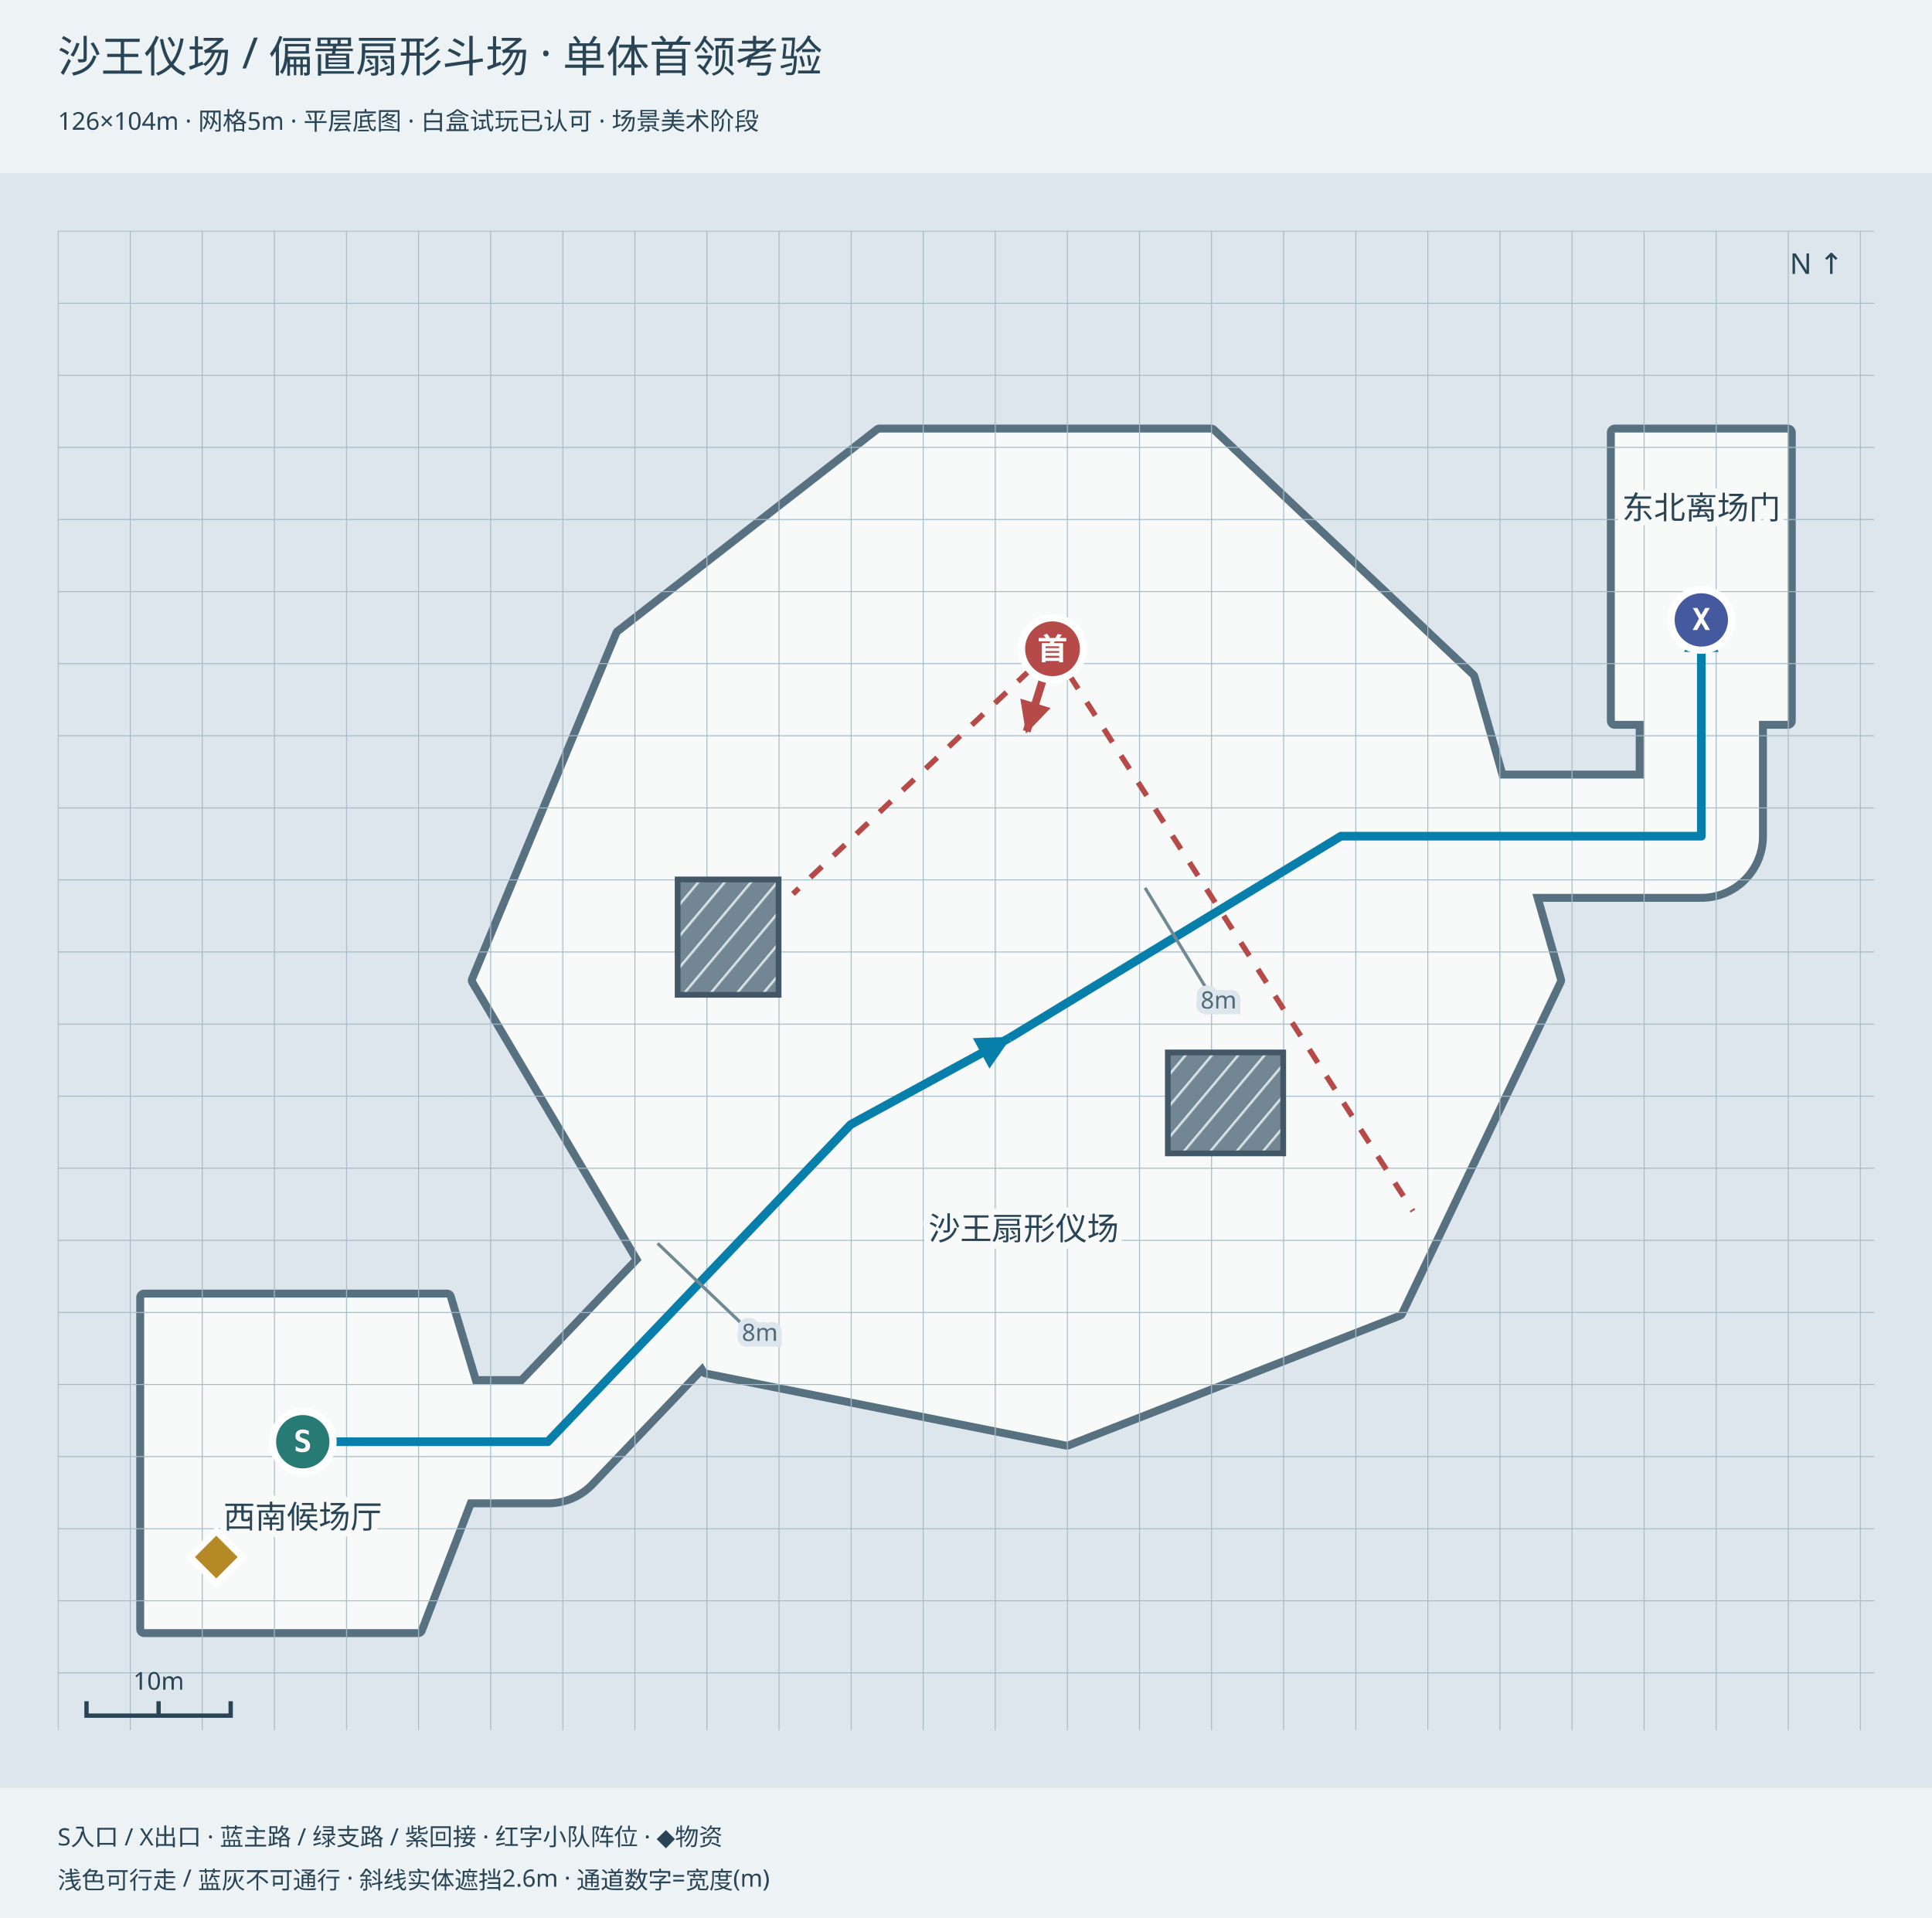
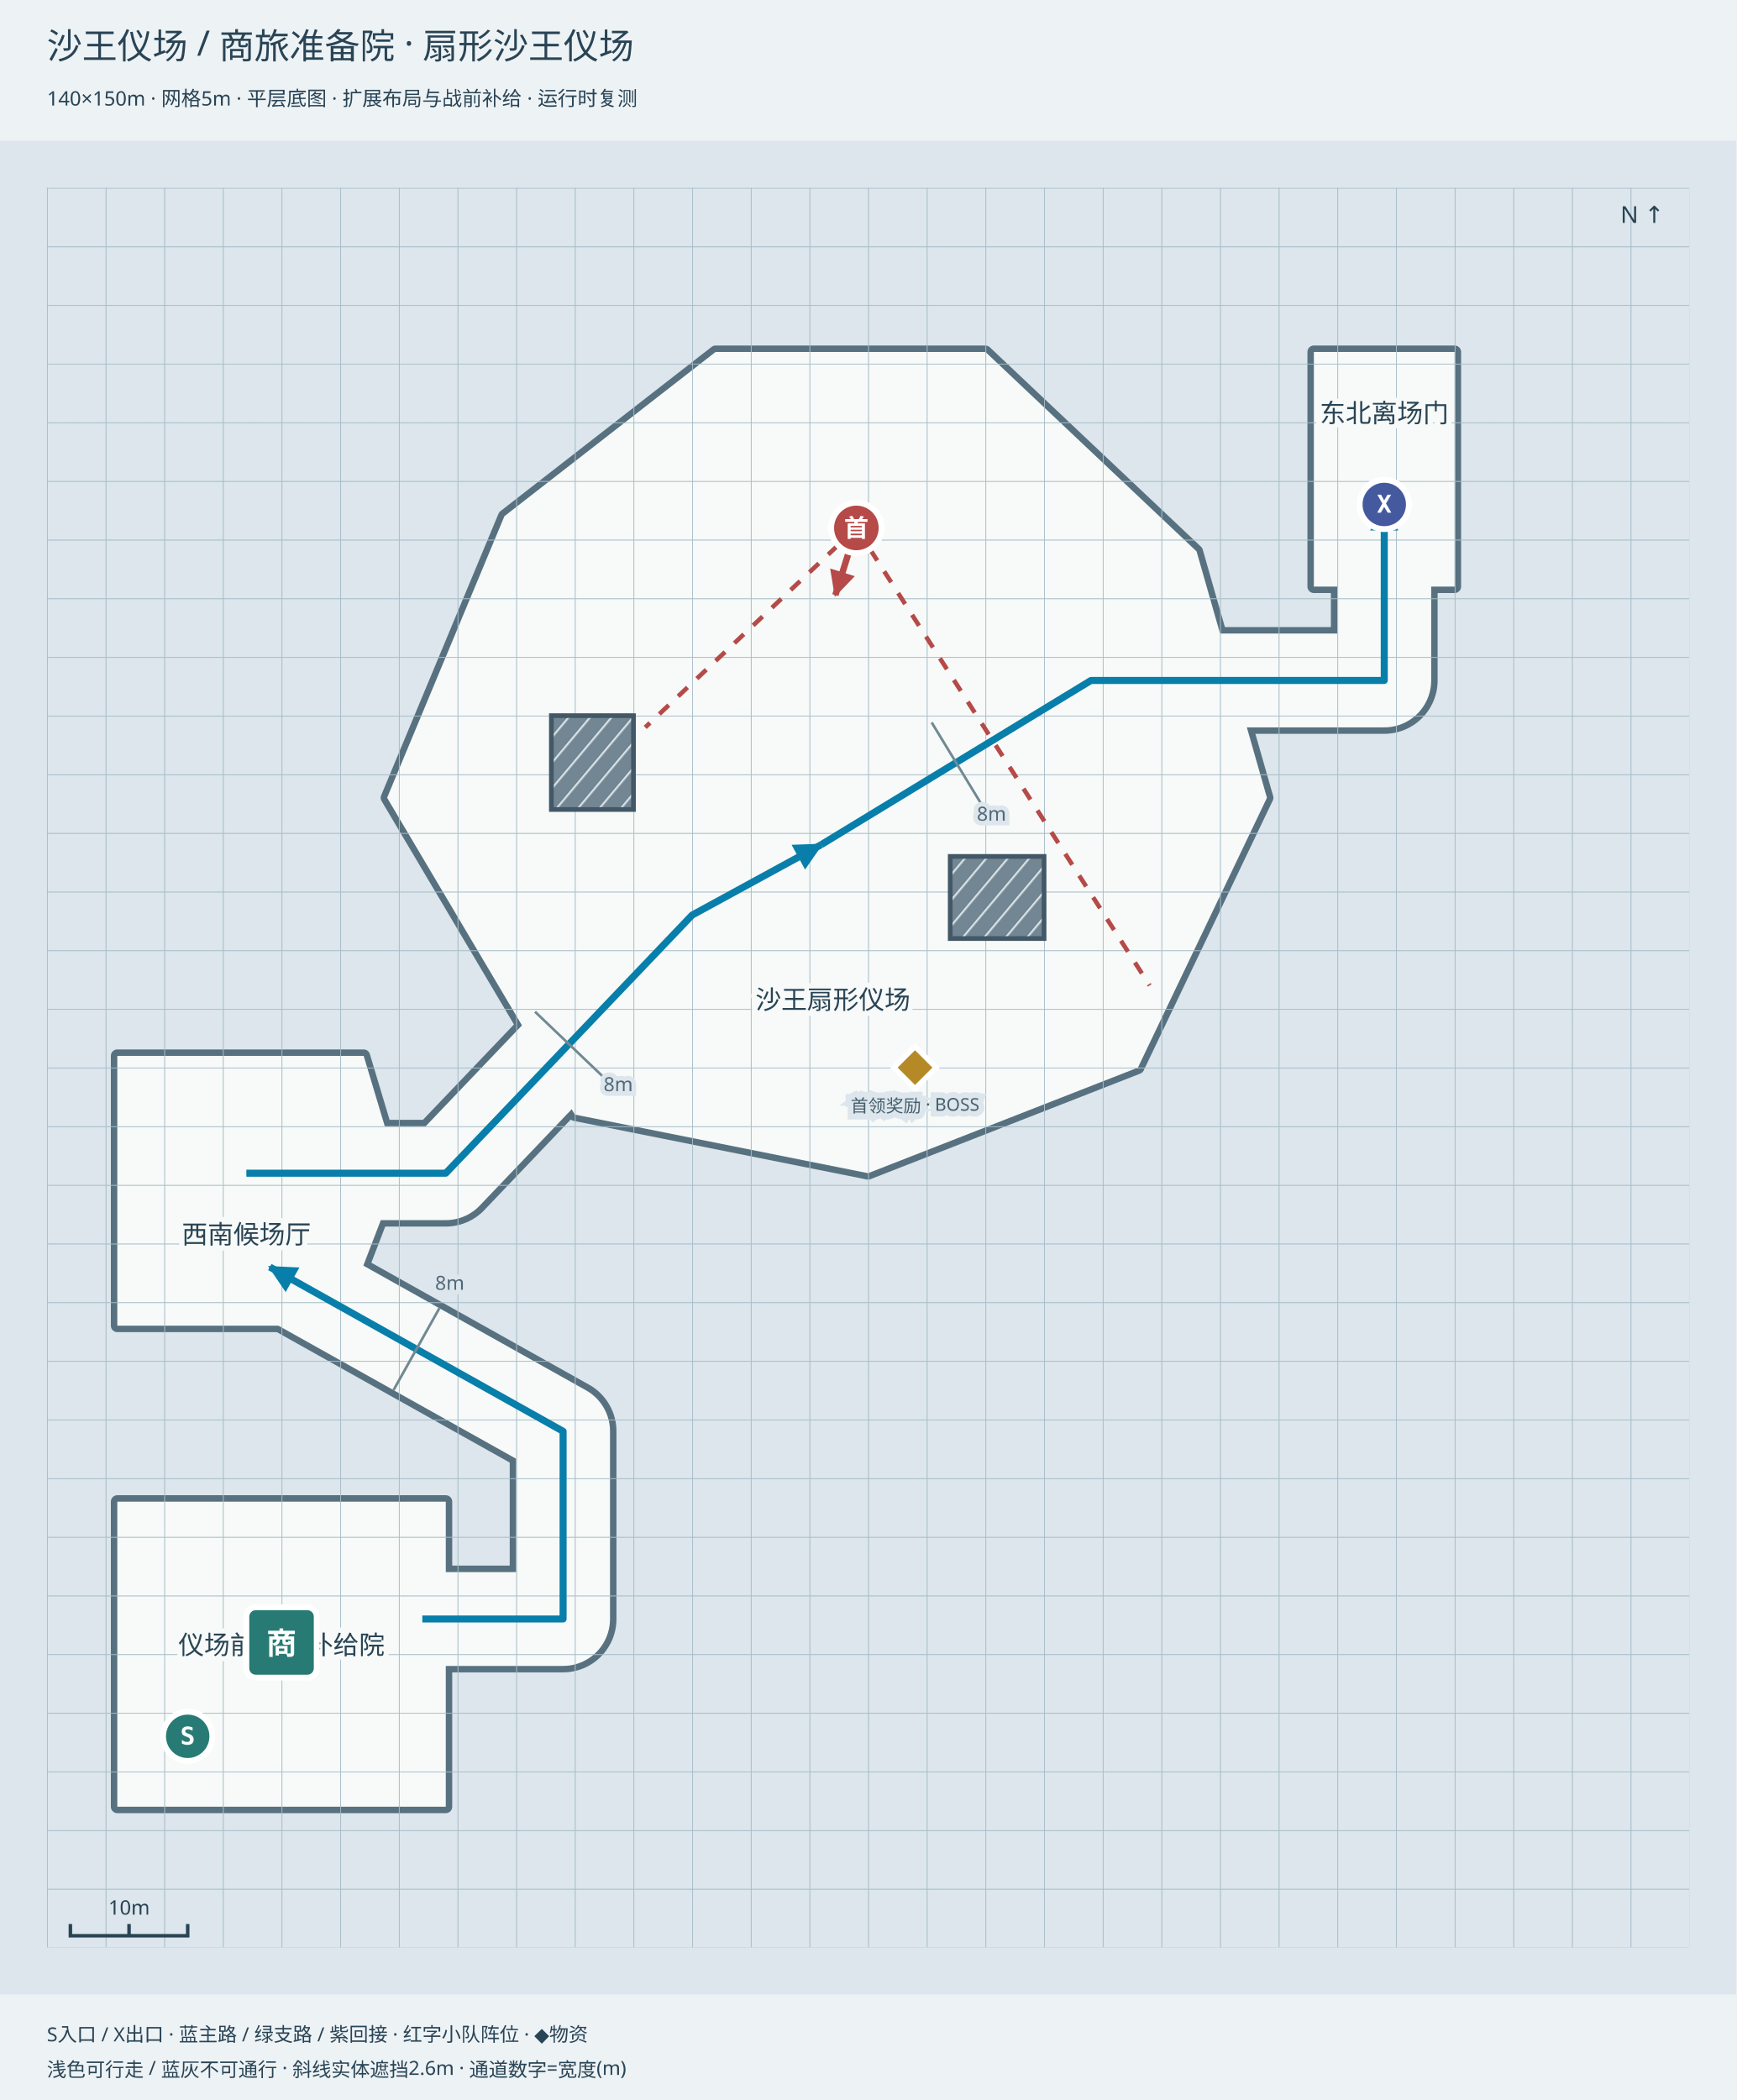
- <svg xmlns="http://www.w3.org/2000/svg" viewBox="0 0 134 133" role="img">
-   <rect width="134" height="133" fill="#edf2f5" />
-   <text style="text-anchor:start" x="4" y="5" font-family="Microsoft YaHei,sans-serif" font-size="3" fill="#294455">沙王仪场 / 偏置扇形斗场 · 单体首领考验</text>
-   <text style="text-anchor:start" x="4" y="9" font-family="Microsoft YaHei,sans-serif" font-size="1.7" fill="#526978">126×104m · 网格5m · 平层底图 · 白盒试玩已认可 · 场景美术阶段</text>
+ <svg xmlns="http://www.w3.org/2000/svg" viewBox="0 0 148 179" role="img">
+   <rect width="148" height="179" fill="#edf2f5" />
+   <text style="text-anchor:start" x="4" y="5" font-family="Microsoft YaHei,sans-serif" font-size="3" fill="#294455">沙王仪场 / 商旅准备院 · 扇形沙王仪场</text>
+   <text style="text-anchor:start" x="4" y="9" font-family="Microsoft YaHei,sans-serif" font-size="1.7" fill="#526978">140×150m · 网格5m · 平层底图 · 扩展布局与战前补给 · 运行时复测</text>
  <g transform="translate(0 12)">
    <defs>
      <pattern id="desert-5-grid" width="5" height="5" patternUnits="userSpaceOnUse">
        <path d="M5 0H0V5" fill="none" stroke="#a5bbc8" stroke-width=".13" />
      </pattern>
      <pattern id="desert-5-hatch" width="1.4" height="1.4" patternUnits="userSpaceOnUse" patternTransform="rotate(40)">
        <rect width="1.4" height="1.4" fill="#738693" />
        <path d="M0 0V1.4" stroke="#d1dce1" stroke-width=".35" />
      </pattern>
      <marker id="desert-5-main" markerWidth="4" markerHeight="4" refX="3.7" refY="2" orient="auto" markerUnits="strokeWidth">
        <path d="M0 0L4 2 0 4" fill="#087eaa" />
      </marker>
      <marker id="desert-5-optional" markerWidth="4" markerHeight="4" refX="3.7" refY="2" orient="auto" markerUnits="strokeWidth">
        <path d="M0 0L4 2 0 4" fill="#47836b" />
      </marker>
      <marker id="desert-5-return" markerWidth="4" markerHeight="4" refX="3.7" refY="2" orient="auto" markerUnits="strokeWidth">
        <path d="M0 0L4 2 0 4" fill="#825d98" />
      </marker>
      <marker id="desert-5-threat" markerWidth="4" markerHeight="4" refX="3.7" refY="2" orient="auto" markerUnits="strokeWidth">
        <path d="M0 0L4 2 0 4" fill="#b54a48" />
      </marker>
    </defs>
    <style>text{font-family:'Microsoft YaHei','PingFang SC',sans-serif;fill:#294455;text-anchor:middle;pointer-events:none}.room-label{paint-order:stroke;stroke:#f7faf8;stroke-width:.9;stroke-linejoin:round}.dim{fill:#526978;paint-order:stroke;stroke:#dce6ec;stroke-width:.8}.portal{fill:white;font-family:Consolas,monospace;font-weight:bold}.note{fill:#465f6c;paint-order:stroke;stroke:#dce6ec;stroke-width:1}</style>
-     <rect width="134" height="112" fill="#dce6ec" />
+     <rect width="148" height="158" fill="#dce6ec" />
    <g transform="translate(4 4)">
      <polyline points="17,84 34,84 55,62 66,56" fill="none" stroke="#587180" stroke-width="9.1" stroke-linecap="round" stroke-linejoin="round" />
      <polyline points="66,56 89,42 114,42 114,27" fill="none" stroke="#587180" stroke-width="9.1" stroke-linecap="round" stroke-linejoin="round" />
+       <polyline points="32,122 44,122 44,106 19,92" fill="none" stroke="#587180" stroke-width="9.1" stroke-linecap="round" stroke-linejoin="round" />
      <polygon points="6,74 27,74 30,84 25,97 6,97" fill="#587180" stroke="#587180" stroke-width="1.1" stroke-linejoin="round" />
      <polygon points="29,52 39,28 57,14 80,14 98,31 104,52 93,75 70,84 45,79" fill="#587180" stroke="#587180" stroke-width="1.1" stroke-linejoin="round" />
      <polygon points="108,14 120,14 120,34 108,34" fill="#587180" stroke="#587180" stroke-width="1.1" stroke-linejoin="round" />
+       <polygon points="6,112 34,112 34,138 6,138" fill="#587180" stroke="#587180" stroke-width="1.1" stroke-linejoin="round" />
      <polyline points="17,84 34,84 55,62 66,56" fill="none" stroke="#f7faf8" stroke-width="8" stroke-linecap="round" stroke-linejoin="round" />
      <polyline points="66,56 89,42 114,42 114,27" fill="none" stroke="#f7faf8" stroke-width="8" stroke-linecap="round" stroke-linejoin="round" />
+       <polyline points="32,122 44,122 44,106 19,92" fill="none" stroke="#f7faf8" stroke-width="8" stroke-linecap="round" stroke-linejoin="round" />
      <polygon points="6,74 27,74 30,84 25,97 6,97" fill="#f7faf8" stroke="none" stroke-width="0" stroke-linejoin="round" />
      <polygon points="29,52 39,28 57,14 80,14 98,31 104,52 93,75 70,84 45,79" fill="#f7faf8" stroke="none" stroke-width="0" stroke-linejoin="round" />
      <polygon points="108,14 120,14 120,34 108,34" fill="#f7faf8" stroke="none" stroke-width="0" stroke-linejoin="round" />
-       <rect width="126" height="104" fill="url(#desert-5-grid)" />
+       <polygon points="6,112 34,112 34,138 6,138" fill="#f7faf8" stroke="none" stroke-width="0" stroke-linejoin="round" />
+       <rect width="140" height="150" fill="url(#desert-5-grid)" />
      <polygon points="43,45 50,45 50,53 43,53" fill="url(#desert-5-hatch)" stroke="#435867" stroke-width=".4" />
      <polygon points="77,57 85,57 85,64 77,64" fill="url(#desert-5-hatch)" stroke="#435867" stroke-width=".4" />
      <g data-layer="sightlines">
        <g>
          <line x1="69" y1="29" x2="51" y2="46" stroke="#b54a48" stroke-width=".38" stroke-dasharray="1.1 1.1" />
        </g>
        <g>
          <line x1="69" y1="29" x2="94" y2="68" stroke="#b54a48" stroke-width=".38" stroke-dasharray="1.1 1.1" />
        </g>
      </g>
      <g data-layer="routes">
        <polyline points="17,84 34,84 55,62 66,56" fill="none" stroke="#087eaa" stroke-width="0.6" stroke-dasharray="none" stroke-linejoin="round" marker-end="url(#desert-5-main)" />
        <polyline points="66,56 89,42 114,42 114,27" fill="none" stroke="#087eaa" stroke-width="0.6" stroke-dasharray="none" stroke-linejoin="round" marker-end="url(#desert-5-main)" />
+         <polyline points="32,122 44,122 44,106 19,92" fill="none" stroke="#087eaa" stroke-width="0.6" stroke-dasharray="none" stroke-linejoin="round" marker-end="url(#desert-5-main)" />
      </g>
      <g data-layer="dimensions">
        <g>
          <line x1="41.607" y1="70.238" x2="47.393" y2="75.762" stroke="#718993" stroke-width=".22" />
          <text x="48.695" y="77.005" class="dim" font-size="1.65">8m</text>
        </g>
        <g>
          <line x1="75.42" y1="45.583" x2="79.58" y2="52.417" stroke="#718993" stroke-width=".22" />
          <text x="80.516" y="53.954" class="dim" font-size="1.65">8m</text>
        </g>
+         <g>
+           <line x1="29.546" y1="102.49" x2="33.454" y2="95.51" stroke="#718993" stroke-width=".22" />
+           <text x="34.334" y="93.939" class="dim" font-size="1.65">8m</text>
+         </g>
      </g>
      <g data-layer="labels">
        <text x="17" y="90" class="room-label" font-size="2.2">西南候场厅</text>
        <text x="67" y="70" class="room-label" font-size="2.2">沙王扇形仪场</text>
        <text x="114" y="20" class="room-label" font-size="2.2">东北离场门</text>
+         <text x="20" y="125" class="room-label" font-size="2.2">仪场前商旅补给院</text>
      </g>
      <g data-layer="encounters">
        <g>
          <line x1="69" y1="29" x2="67.21" y2="34.727" stroke="#b54a48" stroke-width=".55" marker-end="url(#desert-5-threat)" />
          <circle cx="69" cy="29" r="2.15" fill="#b54a48" stroke="#fff" stroke-width=".5" />
          <text x="69" y="29.75" class="portal" font-size="2.1">首</text>
        </g>
        <g>
-           <path d="M11 90.2l1.8 1.8-1.8 1.8-1.8-1.8z" fill="#b58a26" stroke="#fff" stroke-width=".45" />
+           <path d="M74 73.2l1.8 1.8-1.8 1.8-1.8-1.8z" fill="#b58a26" stroke="#fff" stroke-width=".45" />
+           <text x="74" y="78.8" class="note" font-size="1.5">首领奖励 · BOSS</text>
+         </g>
+         <g>
+           <rect x="17" y="121" width="6" height="6" rx=".8" fill="#277b74" stroke="#fff" stroke-width=".5" />
+           <text x="20" y="125" class="portal" font-size="2.6">商</text>
        </g>
      </g>
      <g>
-         <circle cx="17" cy="84" r="2.1" fill="#277b74" stroke="#fff" stroke-width=".5" />
-         <text x="17" y="84.7" class="portal" font-size="2.1">S</text>
+         <circle cx="12" cy="132" r="2.1" fill="#277b74" stroke="#fff" stroke-width=".5" />
+         <text x="12" y="132.7" class="portal" font-size="2.1">S</text>
      </g>
      <g>
        <circle cx="114" cy="27" r="2.1" fill="#455a9e" stroke="#fff" stroke-width=".5" />
        <text x="114" y="27.7" class="portal" font-size="2.1">X</text>
      </g>
-       <g transform="translate(2 103)">
+       <g transform="translate(2 149)">
        <path d="M0-1V0H10V-1M5 0V-1" stroke="#294455" stroke-width=".3" fill="none" />
        <text x="5" y="-1.8" class="" font-size="1.7">10m</text>
      </g>
-       <text x="122" y="3" class="" font-size="2">N ↑</text>
+       <text x="136" y="3" class="" font-size="2">N ↑</text>
    </g>
  </g>
-   <text style="text-anchor:start" x="4" y="128" font-family="Microsoft YaHei,sans-serif" font-size="1.65" fill="#294455">S入口 / X出口 · 蓝主路 / 绿支路 / 紫回接 · 红字小队阵位 · ◆物资</text>
-   <text style="text-anchor:start" x="4" y="131" font-family="Microsoft YaHei,sans-serif" font-size="1.65" fill="#294455">浅色可行走 / 蓝灰不可通行 · 斜线实体遮挡2.6m · 通道数字=宽度(m)</text>
+   <text style="text-anchor:start" x="4" y="174" font-family="Microsoft YaHei,sans-serif" font-size="1.65" fill="#294455">S入口 / X出口 · 蓝主路 / 绿支路 / 紫回接 · 红字小队阵位 · ◆物资</text>
+   <text style="text-anchor:start" x="4" y="177" font-family="Microsoft YaHei,sans-serif" font-size="1.65" fill="#294455">浅色可行走 / 蓝灰不可通行 · 斜线实体遮挡2.6m · 通道数字=宽度(m)</text>
</svg>
